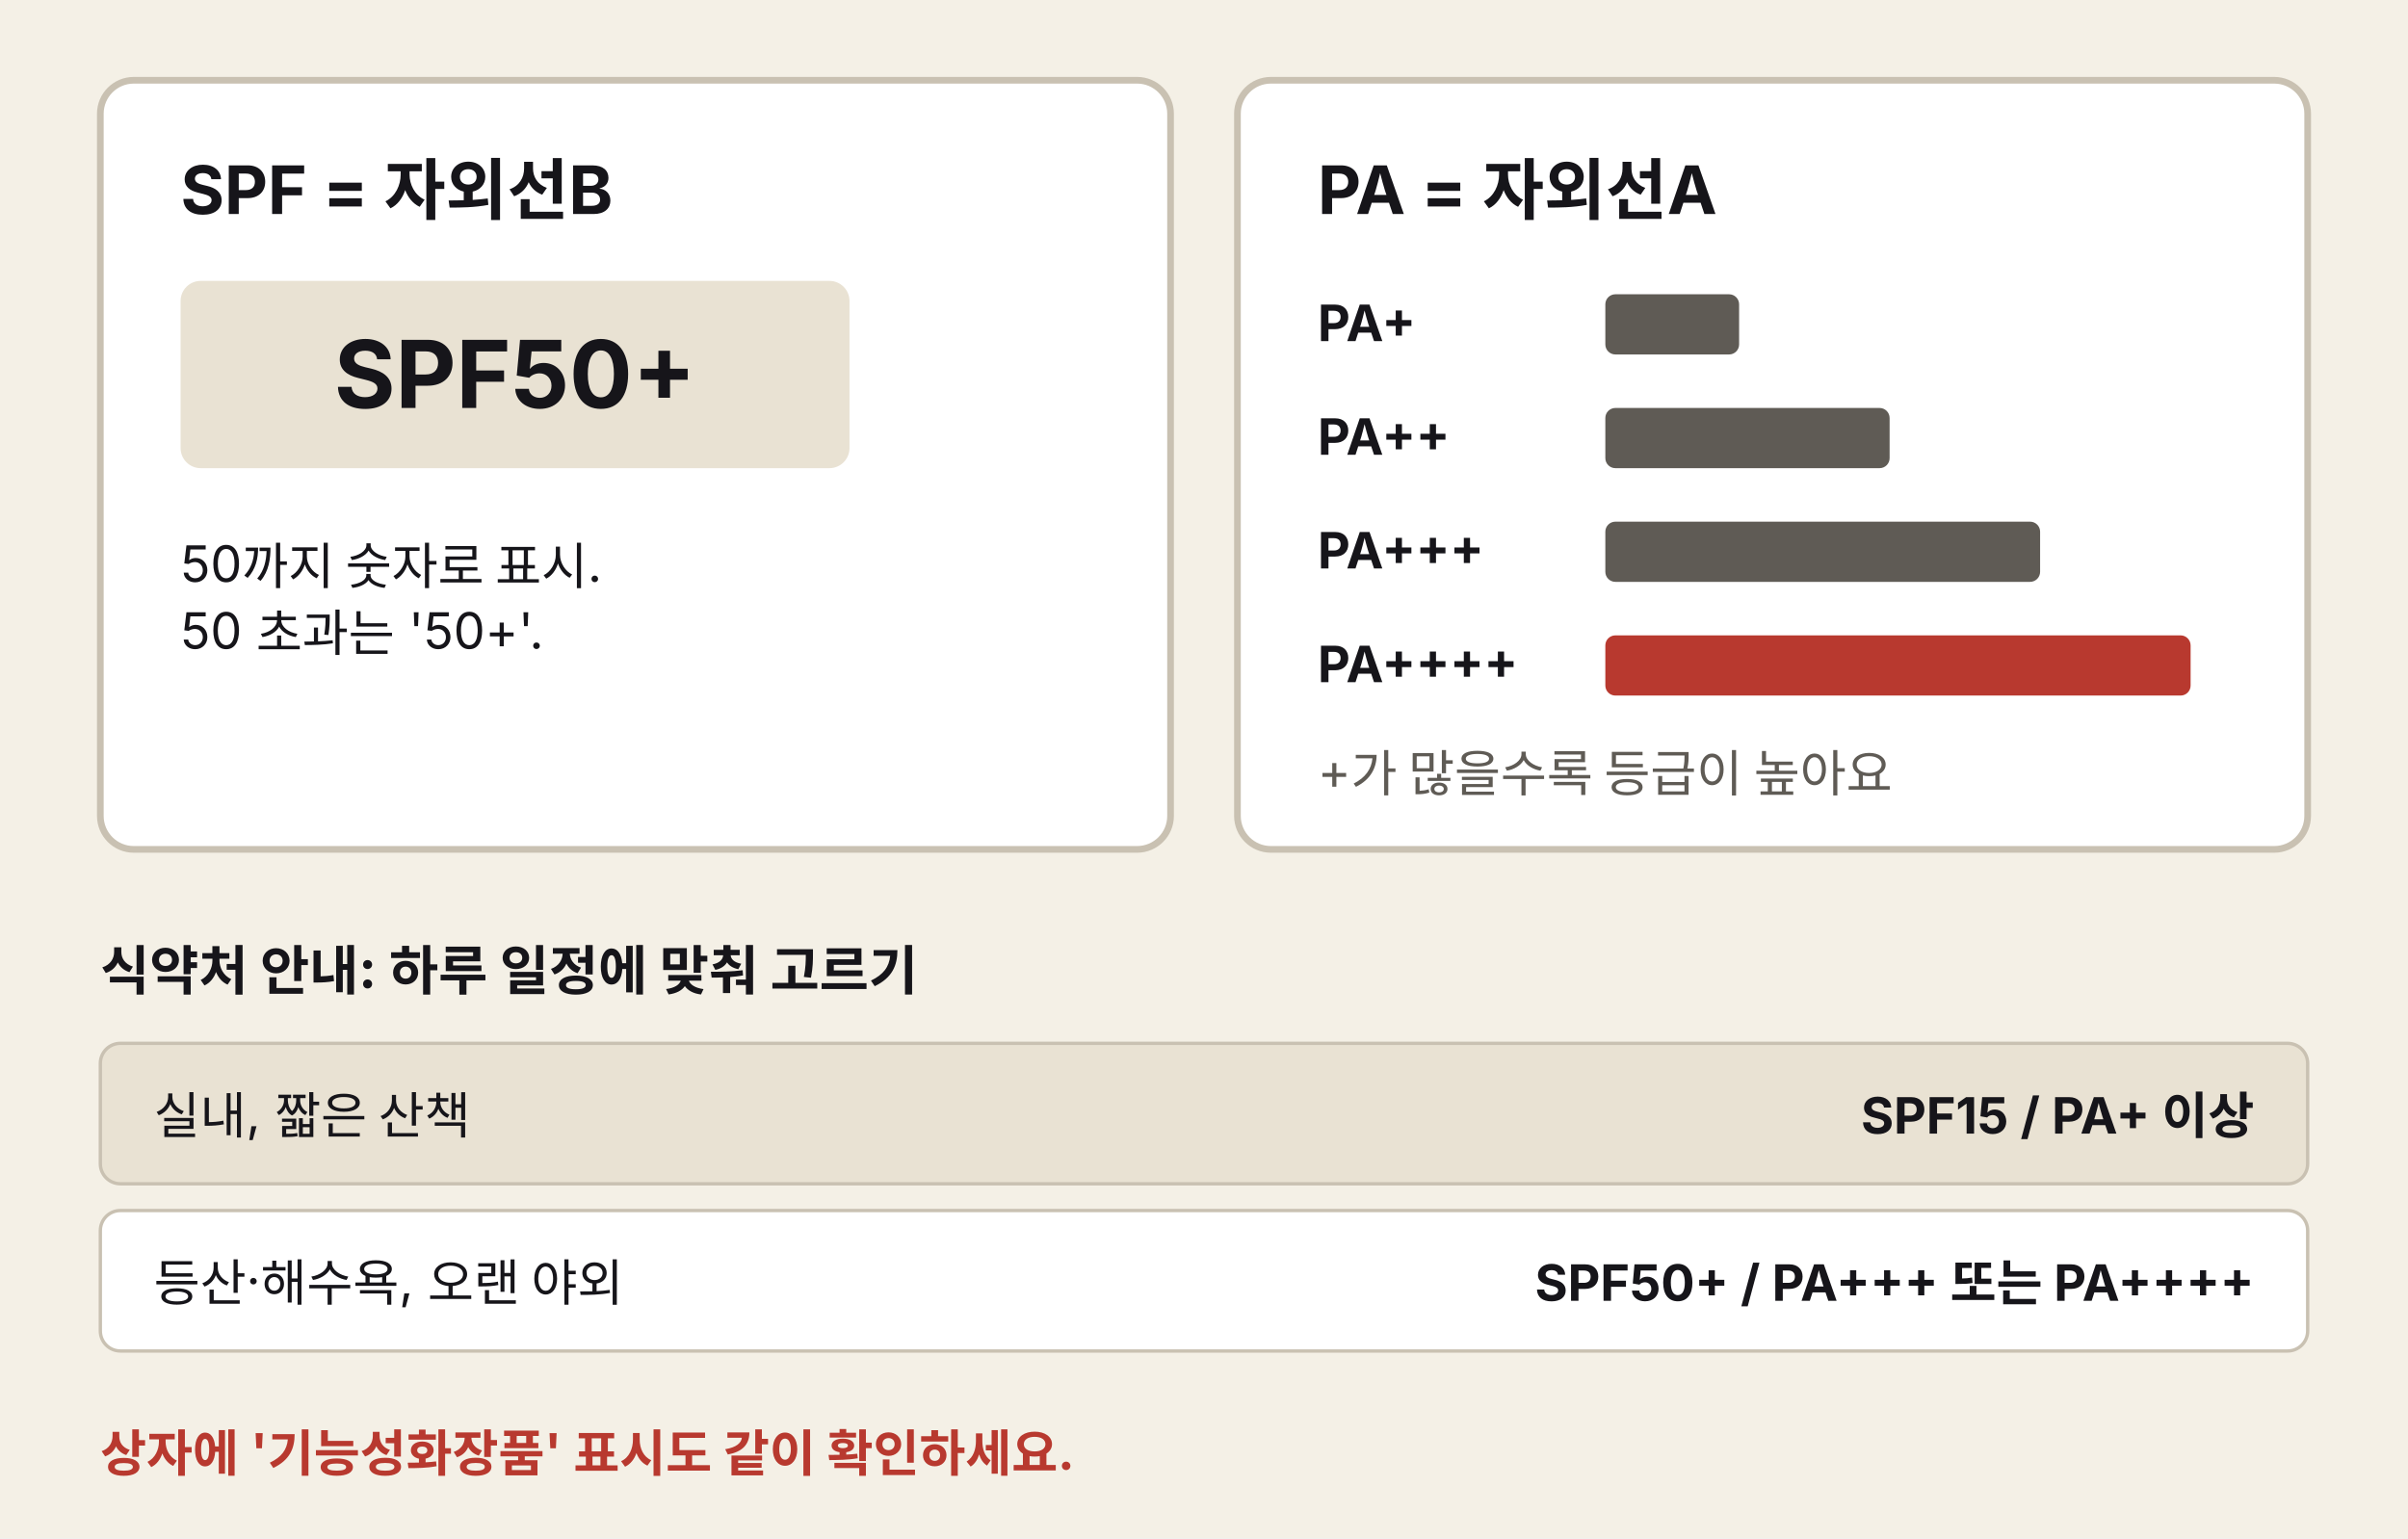
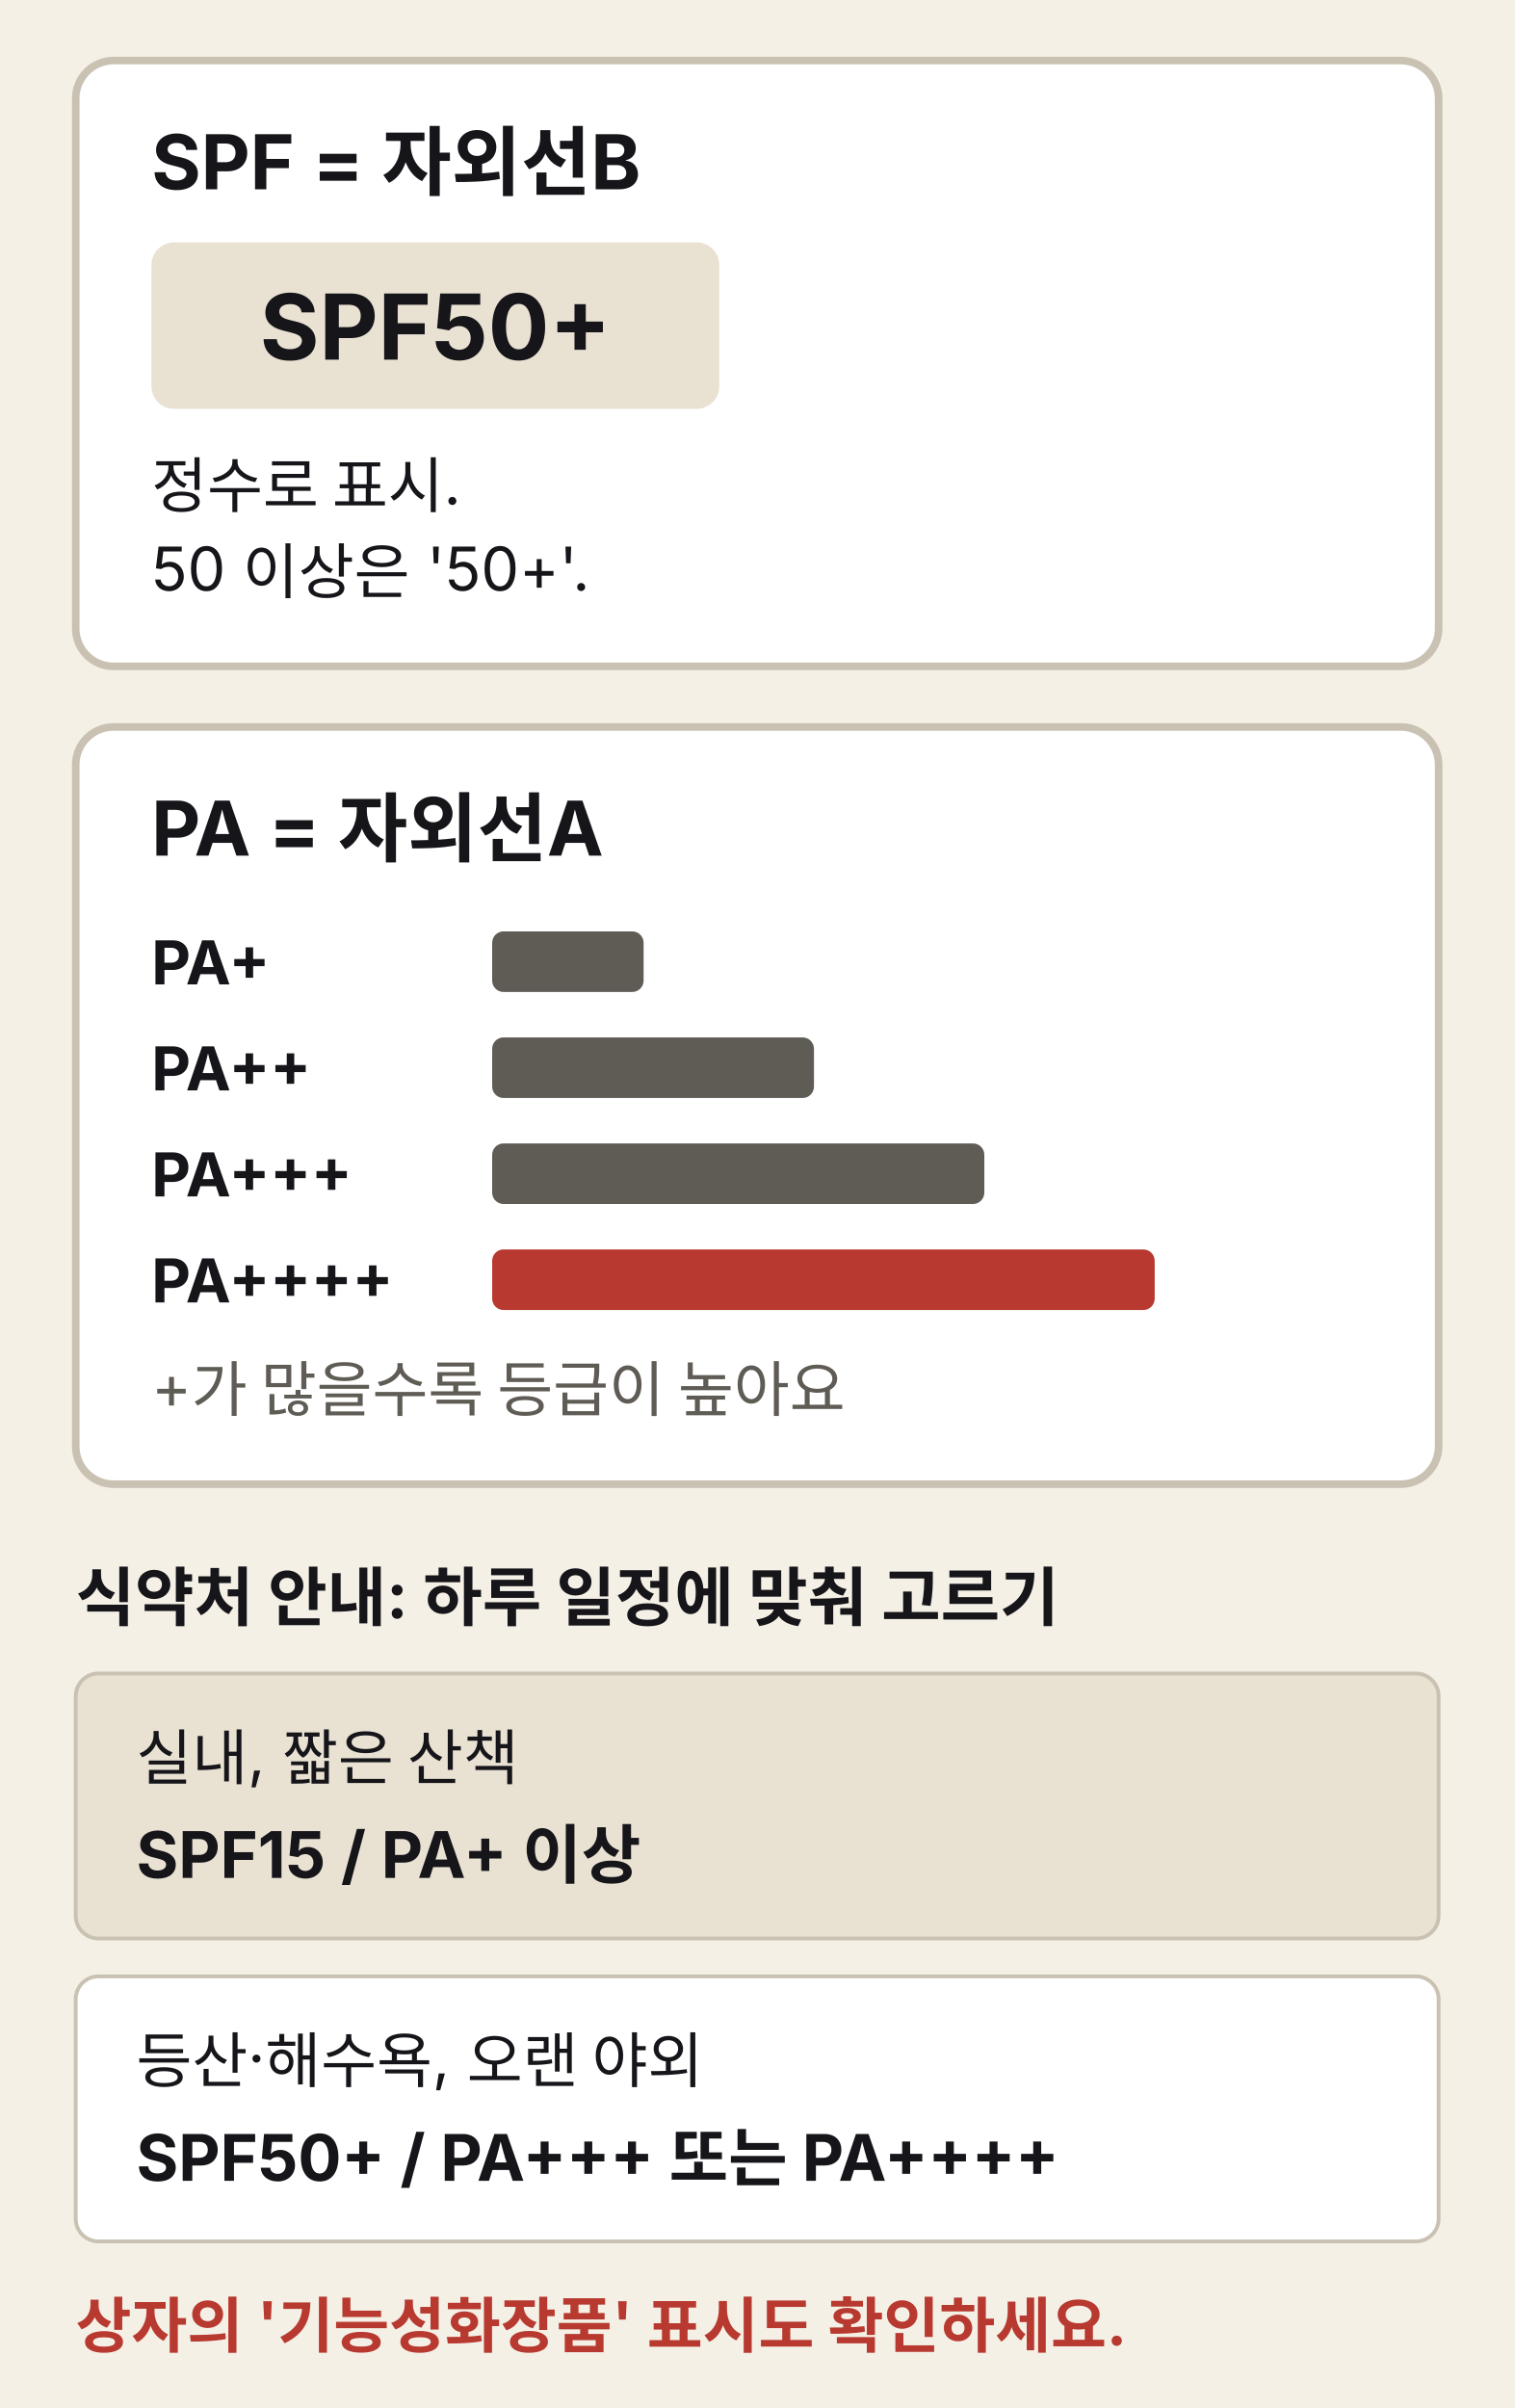
- <svg xmlns="http://www.w3.org/2000/svg" viewBox="0 0 720 460" role="img" aria-label="한국 자외선 차단제의 SPF·PA 읽기" font-family="system-ui, -apple-system, &quot;Noto Sans KR&quot;, &quot;Noto Sans JP&quot;, &quot;Noto Sans TC&quot;, sans-serif">
-   <rect width="720" height="460" fill="#f4f0e6" />
-   <rect x="30" y="24" width="320" height="230" rx="10" fill="#ffffff" stroke="#c9c1b2" stroke-width="2" />
-   <text x="54" y="64" font-size="20" fill="#16151a" font-weight="bold" text-anchor="start">SPF = 자외선B</text>
-   <rect x="54" y="84" width="200" height="56" rx="6" fill="#e9e2d3" />
-   <text x="154" y="122" font-size="28" fill="#16151a" font-weight="bold" text-anchor="middle">SPF50+</text>
-   <text x="54" y="174" font-size="15" fill="#16151a" font-weight="normal" text-anchor="start">
-     <tspan x="54" dy="0">50까지 숫자로 표시.</tspan>
-     <tspan x="54" dy="20">50 초과는 '50+'.</tspan>
+ <svg xmlns="http://www.w3.org/2000/svg" viewBox="0 0 400 636" role="img" aria-label="한국 선크림의 SPF·PA 읽는 법" font-family="system-ui, -apple-system, &quot;Noto Sans KR&quot;, &quot;Noto Sans JP&quot;, &quot;Noto Sans TC&quot;, sans-serif">
+   <rect width="400" height="636" fill="#f4f0e6" />
+   <rect x="20" y="16" width="360" height="160" rx="10" fill="#ffffff" stroke="#c9c1b2" stroke-width="2" />
+   <text x="40" y="50" font-size="20" fill="#16151a" font-weight="bold" text-anchor="start">SPF = 자외선B</text>
+   <rect x="40" y="64" width="150" height="44" rx="6" fill="#e9e2d3" />
+   <text x="115" y="95" font-size="24" fill="#16151a" font-weight="bold" text-anchor="middle">SPF50+</text>
+   <text x="40" y="134" font-size="16" fill="#16151a" font-weight="normal" text-anchor="start">
+     <tspan x="40" dy="0">정수로 표시.</tspan>
+     <tspan x="40" dy="22">50 이상은 '50+'.</tspan>
  </text>
-   <rect x="370" y="24" width="320" height="230" rx="10" fill="#ffffff" stroke="#c9c1b2" stroke-width="2" />
-   <text x="394" y="64" font-size="20" fill="#16151a" font-weight="bold" text-anchor="start">PA = 자외선A</text>
-   <text x="394" y="102" font-size="15" fill="#16151a" font-weight="bold" text-anchor="start">PA+</text>
-   <rect x="480" y="88" width="40" height="18" rx="3" fill="#5f5b55" />
-   <text x="394" y="136" font-size="15" fill="#16151a" font-weight="bold" text-anchor="start">PA++</text>
-   <rect x="480" y="122" width="85" height="18" rx="3" fill="#5f5b55" />
-   <text x="394" y="170" font-size="15" fill="#16151a" font-weight="bold" text-anchor="start">PA+++</text>
-   <rect x="480" y="156" width="130" height="18" rx="3" fill="#5f5b55" />
-   <text x="394" y="204" font-size="15" fill="#16151a" font-weight="bold" text-anchor="start">PA++++</text>
-   <rect x="480" y="190" width="175" height="18" rx="3" fill="#b8392f" />
-   <text x="394" y="236" font-size="15" fill="#5f5b55" font-weight="normal" text-anchor="start">+가 많을수록 등급이 높아요</text>
-   <text x="30" y="296" font-size="16" fill="#16151a" font-weight="bold" text-anchor="start">식약처 안내: 하루 일정에 맞춰 고르기</text>
-   <rect x="30" y="312" width="660" height="42" rx="6" fill="#e9e2d3" stroke="#c9c1b2" />
-   <text x="46" y="339" font-size="15" fill="#16151a" font-weight="normal" text-anchor="start">실내, 짧은 산책</text>
-   <text x="674" y="339" font-size="15" fill="#16151a" font-weight="bold" text-anchor="end">SPF15 / PA+ 이상</text>
-   <rect x="30" y="362" width="660" height="42" rx="6" fill="#ffffff" stroke="#c9c1b2" />
-   <text x="46" y="389" font-size="15" fill="#16151a" font-weight="normal" text-anchor="start">등산·해수욕, 오랜 야외</text>
-   <text x="674" y="389" font-size="15" fill="#16151a" font-weight="bold" text-anchor="end">SPF50+ / PA+++ 또는 PA++++</text>
-   <text x="30" y="440" font-size="15" fill="#b8392f" font-weight="bold" text-anchor="start">상자에 '기능성화장품' 표시도 같이 확인하세요.</text>
+   <rect x="20" y="192" width="360" height="200" rx="10" fill="#ffffff" stroke="#c9c1b2" stroke-width="2" />
+   <text x="40" y="226" font-size="20" fill="#16151a" font-weight="bold" text-anchor="start">PA = 자외선A</text>
+   <text x="40" y="260" font-size="16" fill="#16151a" font-weight="bold" text-anchor="start">PA+</text>
+   <rect x="130" y="246" width="40" height="16" rx="3" fill="#5f5b55" />
+   <text x="40" y="288" font-size="16" fill="#16151a" font-weight="bold" text-anchor="start">PA++</text>
+   <rect x="130" y="274" width="85" height="16" rx="3" fill="#5f5b55" />
+   <text x="40" y="316" font-size="16" fill="#16151a" font-weight="bold" text-anchor="start">PA+++</text>
+   <rect x="130" y="302" width="130" height="16" rx="3" fill="#5f5b55" />
+   <text x="40" y="344" font-size="16" fill="#16151a" font-weight="bold" text-anchor="start">PA++++</text>
+   <rect x="130" y="330" width="175" height="16" rx="3" fill="#b8392f" />
+   <text x="40" y="372" font-size="16" fill="#5f5b55" font-weight="normal" text-anchor="start">+가 많을수록 등급이 높아요</text>
+   <text x="20" y="428" font-size="17" fill="#16151a" font-weight="bold" text-anchor="start">식약처 안내: 하루 일정에 맞춰 고르기</text>
+   <rect x="20" y="442" width="360" height="70" rx="6" fill="#e9e2d3" stroke="#c9c1b2" />
+   <text x="36" y="470" font-size="16" fill="#16151a" font-weight="normal" text-anchor="start">실내, 짧은 산책</text>
+   <text x="36" y="496" font-size="17" fill="#16151a" font-weight="bold" text-anchor="start">SPF15 / PA+ 이상</text>
+   <rect x="20" y="522" width="360" height="70" rx="6" fill="#ffffff" stroke="#c9c1b2" />
+   <text x="36" y="550" font-size="16" fill="#16151a" font-weight="normal" text-anchor="start">등산·해수욕, 오랜 야외</text>
+   <text x="36" y="576" font-size="17" fill="#16151a" font-weight="bold" text-anchor="start">SPF50+ / PA+++ 또는 PA++++</text>
+   <text x="20" y="620" font-size="16" fill="#b8392f" font-weight="bold" text-anchor="start">상자의 '기능성화장품' 표시도 확인하세요.</text>
</svg>
